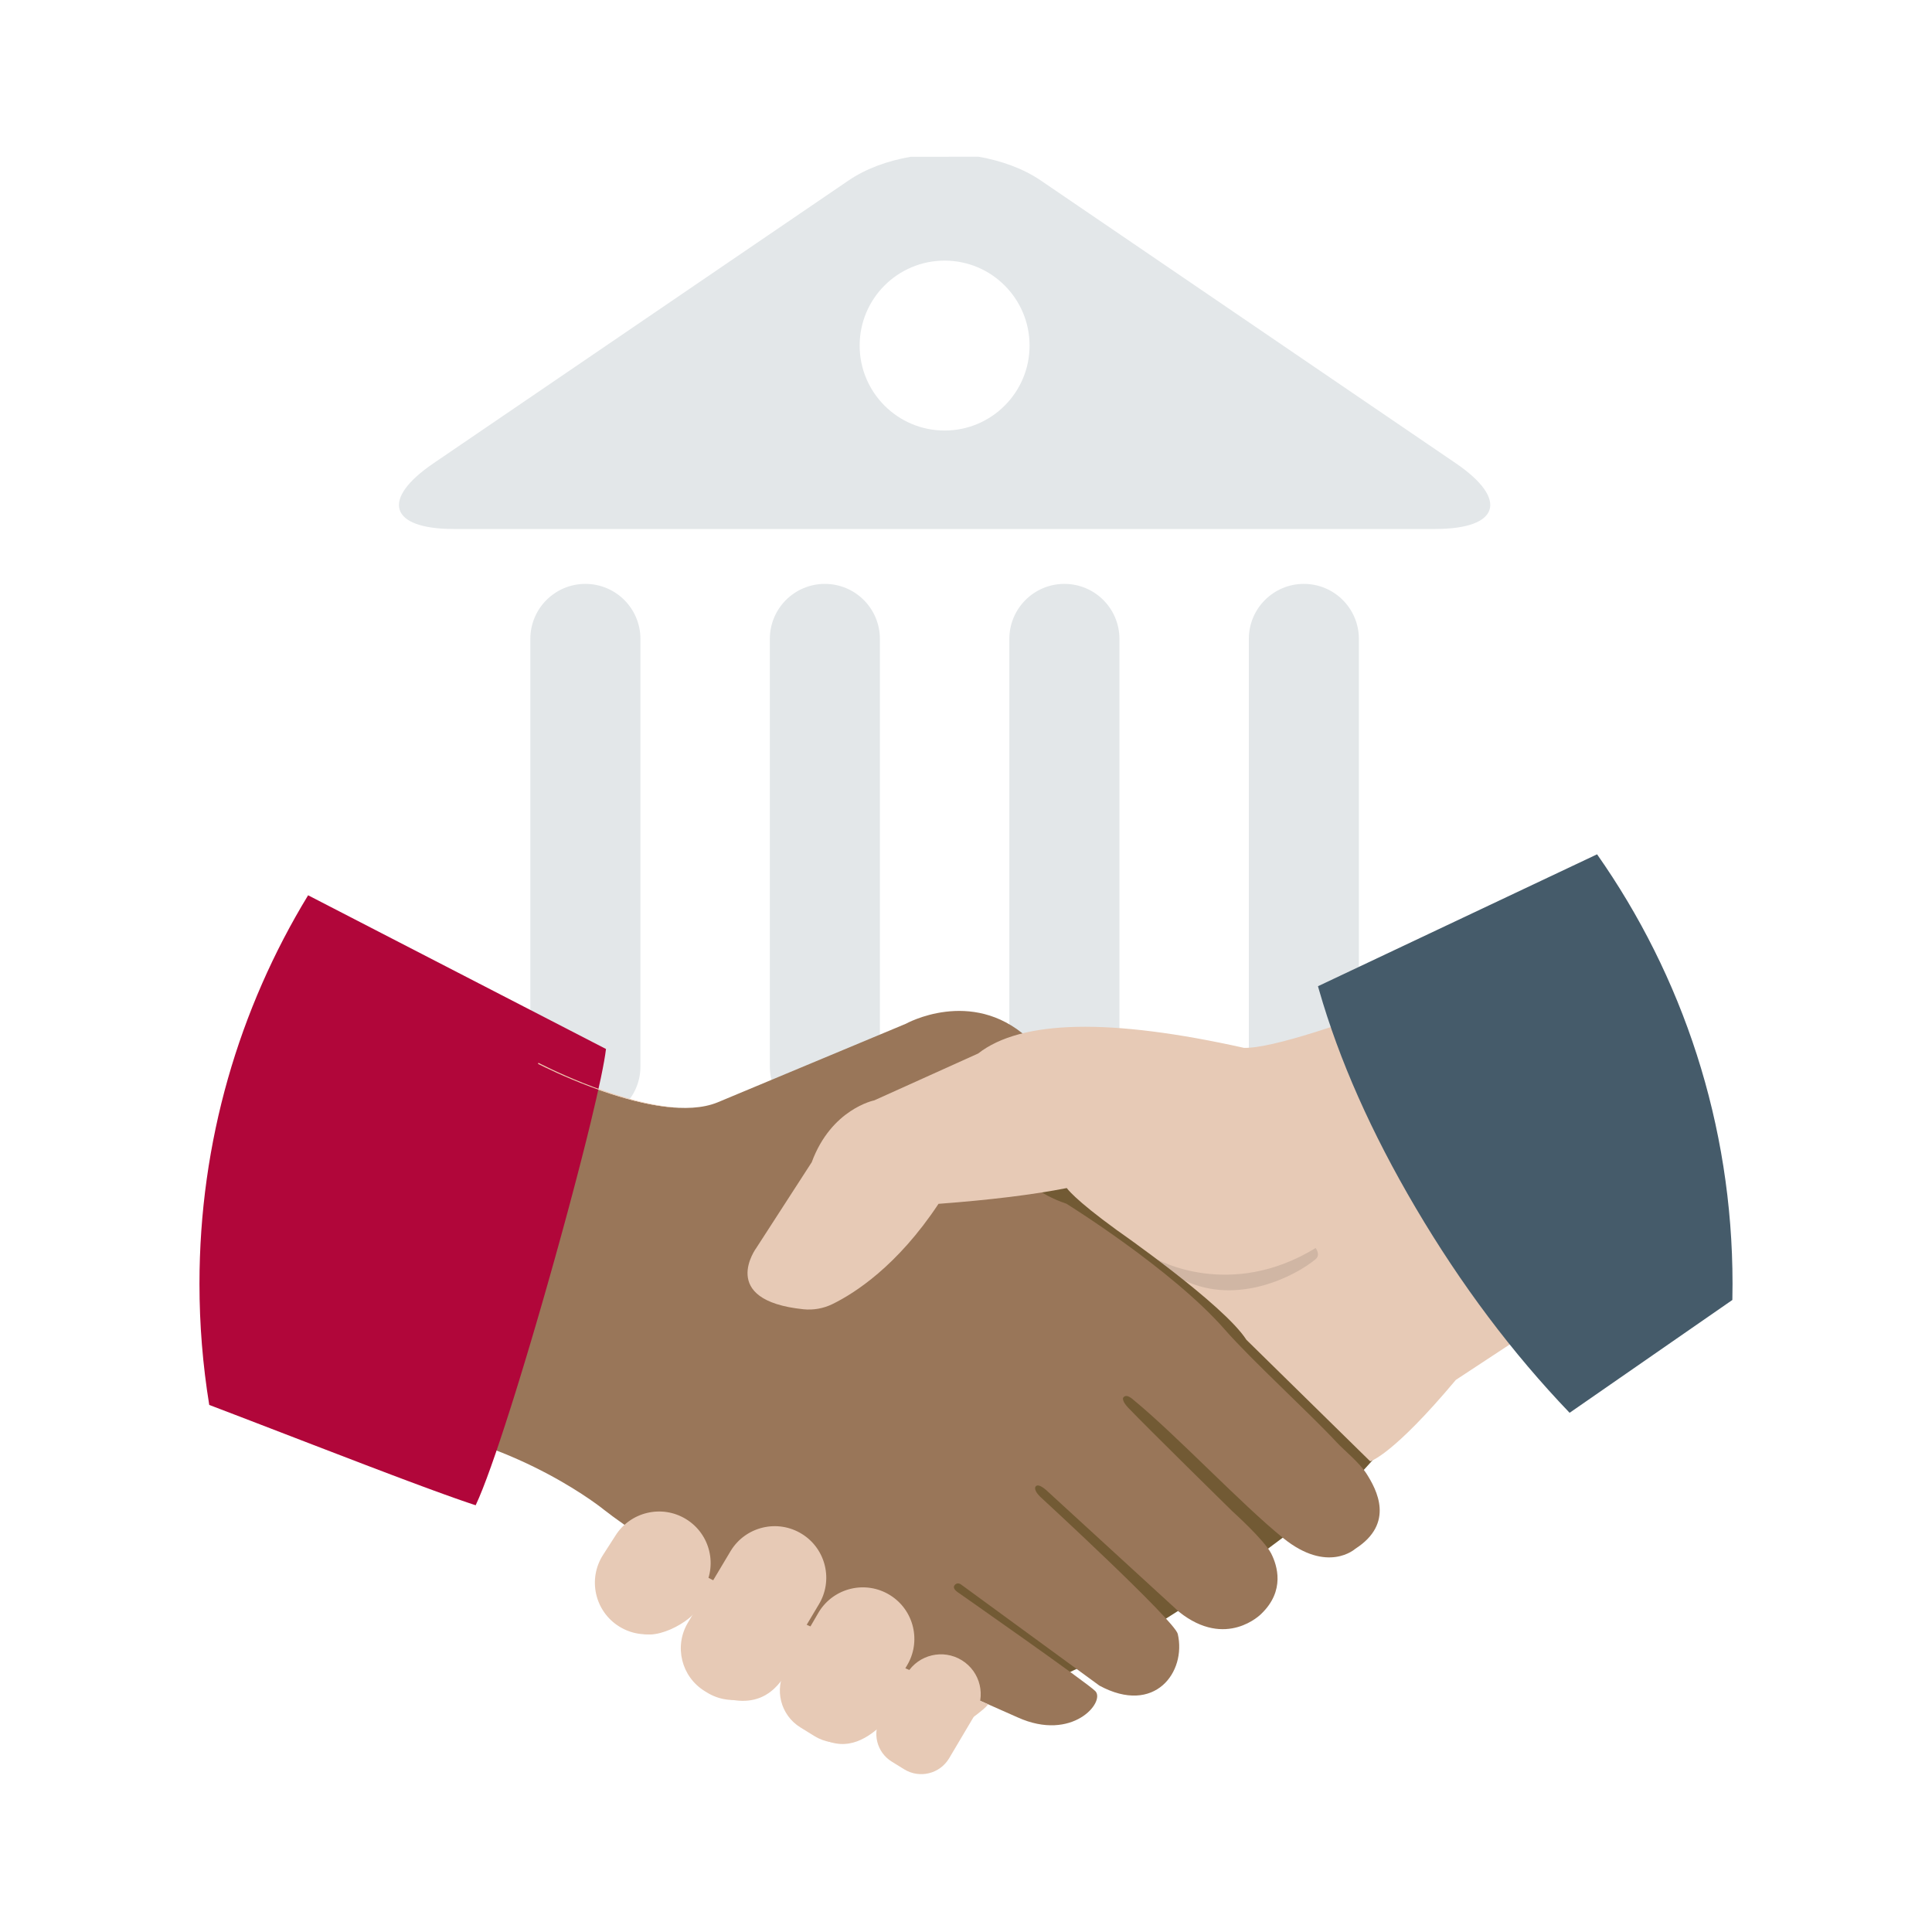
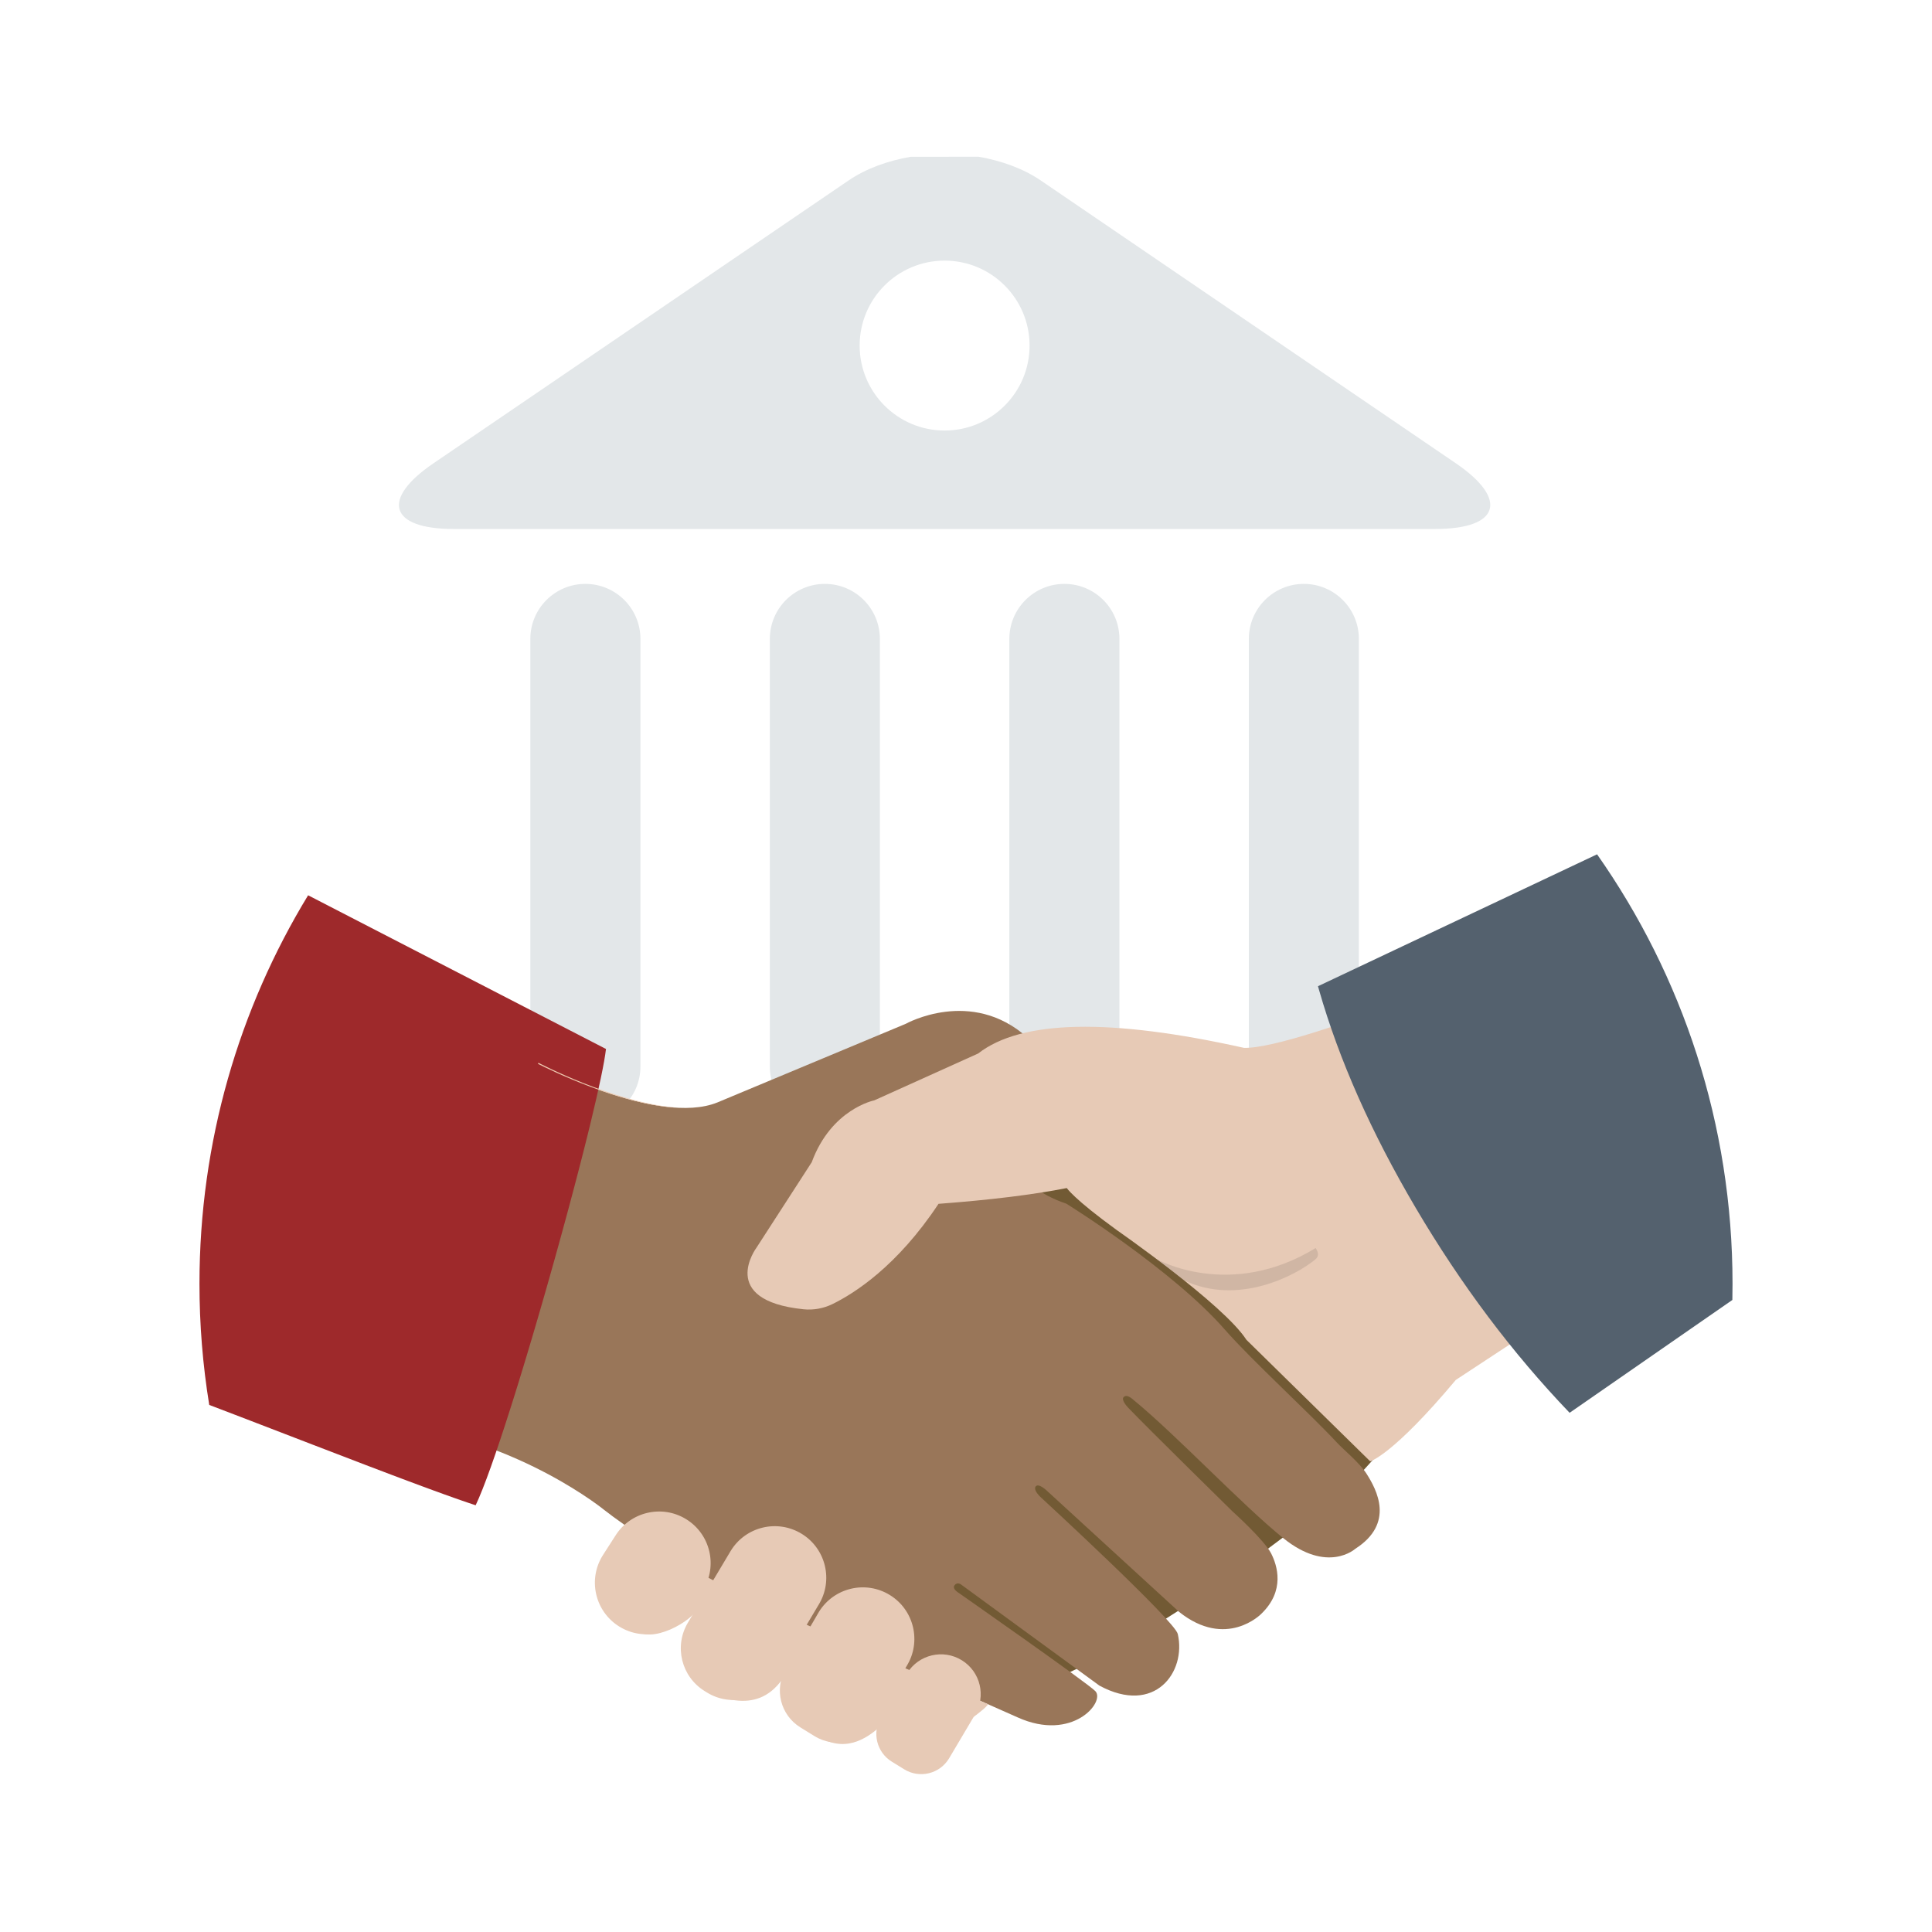
<svg xmlns="http://www.w3.org/2000/svg" width="678" height="678" viewBox="0 0 678 678">
  <g fill="none" fill-rule="evenodd">
    <path d="M496.181 455.655c7.534 0 13.63 6.114 13.63 13.63v9.086c0 7.534-6.096 13.629-13.63 13.629h-329.38c-7.535 0-13.63-6.095-13.63-13.63v-9.086c0-7.534 6.095-13.63 13.63-13.63zM205.43 204.905c10.669 0 19.318 8.648 19.318 19.317v150.04c0 10.669-8.65 19.318-19.318 19.318-10.67 0-19.318-8.649-19.318-19.318v-150.04c0-10.669 8.649-19.318 19.318-19.318zm84.04 0c10.664 0 19.309 8.644 19.309 19.308V374.27c0 10.664-8.645 19.309-19.309 19.309-10.664 0-19.308-8.645-19.308-19.309V224.213c0-10.664 8.644-19.309 19.308-19.309zm84.06 0c10.668 0 19.317 8.648 19.317 19.317v150.04c0 10.669-8.649 19.318-19.318 19.318-10.669 0-19.318-8.649-19.318-19.318v-150.04c0-10.669 8.65-19.318 19.318-19.318zm84.035 0c10.664 0 19.308 8.644 19.308 19.308V374.27c0 10.664-8.644 19.309-19.308 19.309s-19.309-8.645-19.309-19.309V224.213c0-10.664 8.645-19.309 19.309-19.309zM343.423 55c8.007 1.42 15.616 4.108 21.863 8.367l39.015 26.578c18.59 12.664 48.99 33.392 67.578 46.056l39.019 26.58c18.57 12.663 15.39 23.018-7.137 23.056H159.198c-22.489 0-25.688-10.374-7.099-23.038l39.015-26.578c18.59-12.664 48.989-33.392 67.578-46.056l39.014-26.577c6.228-4.26 13.857-6.967 21.864-8.368zm-11.93 36.46c-16.469 0-29.814 13.345-29.814 29.814 0 16.45 13.345 29.814 29.814 29.814s29.814-13.364 29.814-29.814c0-16.469-13.345-29.814-29.814-29.814z" fill="#E3E7E9" />
    <path d="M254.025 595.852l.357-16.087c-4.735-4.95-4.2-13.19 1.203-18.516l9.57-9.43c6.487-6.206 16.288-6.491 21.894-.633 5.606 5.857 4.892 15.64-1.595 21.847l-7.526 10.653c-3.293 6.297-9.017 16.46-23.903 12.166m34.208 14.169l-1.433-11.9c-4.737-4.95-4.2-13.19 1.203-18.515l9.57-9.43c6.487-6.207 16.288-6.493 21.894-.633 5.606 5.856 4.89 15.638-1.595 21.845l-7.312 12.909c-5.528 5.448-13.024 10.734-22.327 5.724m-64.979-38.072l-.216-11.076c-4.736-4.95-4.201-13.19 1.202-18.517l9.57-9.429c6.487-6.207 16.289-6.492 21.895-.634 5.606 5.857 4.891 15.64-1.596 21.847l-8.527 9.221c-2.429 5.977-17.481 13.653-22.328 8.588" fill="#E7CAB6" />
    <path d="M371.24 379.296S219.225 512.032 215.59 528.422c0 0 5.679 3.423 11.405 12.045 6.628 9.98 15.499 14.589 20.478 12.643 7.174-2.802 7.23-7.9 7.23-7.9l98.051 50.192s37.726-6.797 120.999-74.216l23.107-25.494-125.62-116.396" fill="#725A34" />
    <path d="M251.828 386.853l66.056-27.578s22.925-12.828 42.611 4.781c0 0-25.603 45.121 13.737 58.361 0 0 37.117 23.03 55.623 44.197 9.304 10.649 29.723 29.294 39.256 39.57 2.559 2.755 7.957 7.073 10.473 11.035 3.495 5.501 10.001 17.359-3.97 26.302 0 0-9.676 8.835-25.243-3.713-14.467-11.664-37.298-35.97-52.556-48.51-.57-.467-2.47-2.253-3.58-.908-.336.407-.241 1.614 1.754 3.7 6.88 7.189 36.466 36.242 36.466 36.242s11.267 10.135 13.653 14.858c2.094 4.143 5.005 13.027-3.531 21.201 0 0-12.234 12.5-28.83-.756l-45.954-42.118s-3.138-3.164-4.275-1.948c-.79.844.17 2.54 2.226 4.335 0 0 46.491 42.814 47.573 47.503 3.085 13.36-8.077 28.636-27.494 18.132l-48.51-35.45s-1.347-1.1-2.35.26c-.57.776.072 1.681 1.209 2.46 0 0 45.502 31.802 48.23 34.674 3.565 3.758-8.028 17.878-27.26 9.208-27.431-12.363-83.122-35.417-109.67-49.581-9.34-4.983-28.237-17.531-35.413-23.21 0 0-28.689-23.55-71.264-29.755l47.293-127.175s42.76 22.491 63.74 13.883" fill="#997659" />
    <path d="M253.723 555.907c-.395-.2-.785-.398-1.172-.596.287-.517.547-1.04.778-1.571.354.376.701.74 1.036 1.09l-.642 1.077" fill="#E18953" />
-     <path d="M108.126 314.183l104.533 53.937c-.538 4.722-2.504 13.96-5.365 25.754l-.802 3.278a920.644 920.644 0 01-.843 3.396l-.884 3.505c-.15.593-.302 1.19-.456 1.79l-.938 3.652-.972 3.739-1.003 3.817-.512 1.935-1.045 3.917-1.07 3.973-.544 2.005-1.103 4.04-1.123 4.075-1.139 4.1c-.19.685-.383 1.37-.575 2.056l-1.16 4.12-1.17 4.124-1.178 4.118-.592 2.053L189 461.66c-.198.68-.396 1.359-.595 2.036l-1.188 4.047-1.188 4.005-1.184 3.955-1.177 3.896-1.17 3.829c-.193.631-.387 1.26-.58 1.886l-1.151 3.71-.57 1.821-1.13 3.572c-4.853 15.26-9.194 27.615-12.141 33.826l-1.294-.427-1.368-.46-2.439-.839-2.626-.922-3.385-1.21-3.62-1.315-3.835-1.411-5.415-2.017-5.717-2.15-9.04-3.435-18.361-7.044-19.917-7.669-7.45-2.86-5.464-2.089-3.567-1.359A264.494 264.494 0 0170 450.5c0-49.92 13.934-96.584 38.126-136.317z" fill="#B1063A" />
+     <path d="M108.126 314.183l104.533 53.937c-.538 4.722-2.504 13.96-5.365 25.754l-.802 3.278a920.644 920.644 0 01-.843 3.396l-.884 3.505c-.15.593-.302 1.19-.456 1.79l-.938 3.652-.972 3.739-1.003 3.817-.512 1.935-1.045 3.917-1.07 3.973-.544 2.005-1.103 4.04-1.123 4.075-1.139 4.1c-.19.685-.383 1.37-.575 2.056l-1.16 4.12-1.17 4.124-1.178 4.118-.592 2.053L189 461.66c-.198.68-.396 1.359-.595 2.036l-1.188 4.047-1.188 4.005-1.184 3.955-1.177 3.896-1.17 3.829c-.193.631-.387 1.26-.58 1.886l-1.151 3.71-.57 1.821-1.13 3.572c-4.853 15.26-9.194 27.615-12.141 33.826l-1.294-.427-1.368-.46-2.439-.839-2.626-.922-3.385-1.21-3.62-1.315-3.835-1.411-5.415-2.017-5.717-2.15-9.04-3.435-18.361-7.044-19.917-7.669-7.45-2.86-5.464-2.089-3.567-1.359A264.494 264.494 0 0170 450.5c0-49.92 13.934-96.584 38.126-136.317z" fill="#9e292b" />
    <path d="M236.647 388.68c-19.526-1.387-43.417-13.096-47.84-15.339l.14-.37s26.274 13.815 47.738 15.64l-.038.07" fill="#EFCAB0" />
    <path d="M343.253 369.71L306.8 386.156s-15.037 2.962-21.94 21.709l-19.406 30.019s-13.764 18.452 16.487 21.578a18.821 18.821 0 0010.202-1.822c7.723-3.775 22.753-13.338 37.21-35.176 18.15-1.357 33.157-3.203 45.024-5.538 0 0 2.345 3.726 17.622 14.81 0 0 37.474 26.062 45.392 38.433l43.451 42.656s7.839-2.037 30.055-28.572l59.102-38.866L543.164 331s-86.921 37.244-106.599 36.727c-47.043-10.492-78.147-9.832-93.312 1.982z" fill="#E7CAB6" />
    <path d="M461.693 437.973s1.863 2.343 0 3.912c-6.734 5.672-27.219 16.504-46.18 7.415l-9.57-7.415s25.652 14.532 55.75-3.912z" fill-opacity=".1" fill="#000" />
    <path d="M250.927 557.901l-.198-.108.873-.943-.675 1.051m-27.163-15.055c-1.482-.902-2.923-1.865-4.285-2.93l1.863-2.901c.054-.088.11-.175.165-.263a444.411 444.411 0 004.988 3.384l-2.255 2.22c-.163.162-.321.325-.476.49" fill="#DEA681" />
    <path d="M233.956 548.453l-1.355-.74c-2.939-1.6-5.969-3.12-8.837-4.867.155-.165.313-.328.476-.49l2.255-2.22c.167.11.335.221.502.333 2.153 3.242 4.542 5.917 6.959 7.984" fill="#DD854E" />
    <path d="M244.982 553.548c-.76 0-1.57-.103-2.413-.304-2.866-1.606-5.733-3.21-8.613-4.79-2.417-2.068-4.806-4.743-6.96-7.985 7.36 4.902 15.355 9.908 20.477 12.64-.75.294-1.587.439-2.49.439" fill="#CB7947" />
    <path d="M252.23 558.58a.322.322 0 01-.096-.007l1.39-2.33a451.66 451.66 0 003.96 1.971c-2.748.216-4.792.366-5.254.366" fill="#DEA681" />
    <path d="M257.019 557.558a391.745 391.745 0 01-3.296-1.65l.642-1.077a308.545 308.545 0 002.654 2.727" fill="#D47F4B" />
    <path d="M316.955 594.1c-.157-.088-.313-.175-.47-.265l1.387-2.447c.704-.673 1.34-1.39 1.908-2.139l-2.825 4.85m-27.877-15.553c-1.249-.673-2.5-1.347-3.748-2.022l2.463-4.23c1.742.78 3.492 1.558 5.254 2.341l-3.97 3.911" fill="#DEA681" />
    <path d="M337.11 604.836c-.174 0-.327-.031-.454-.095-6.27-3.177-12.426-6.564-18.554-10.002l4.302-7.255c8.775 3.81 17.112 7.418 24.394 10.616a13.503 13.503 0 01-1.754 1.764c-2.445 2.054-6.225 4.972-7.934 4.972m-119.76-34.01c-8.607-5.32-11.18-16.66-5.711-25.172l4.264-6.635c5.252-8.5 16.4-11.134 24.902-5.882 8.5 5.252 11.133 16.4 5.883 24.902l-4.613 7.176c-5.333 8.299-16.332 10.794-24.726 5.61m30.745 23.125l-.819-.505c-8.182-5.056-10.796-15.74-5.869-24.002l15.073-25.271c5.252-8.5 16.4-11.135 24.903-5.883 8.5 5.252 11.132 16.4 5.882 24.902l-14.79 24.798c-5.037 8.445-16.015 11.13-24.38 5.961" fill="#E7CAB6" />
-     <path d="M560.463 299.806C590.417 342.456 608 394.424 608 450.5c0 1.905-.02 3.805-.06 5.7l-57.116 39.596c-20.088-20.96-38.076-44.908-53.964-71.842-15.613-26.47-26.937-51.991-33.973-76.566l-.366-1.292 97.942-46.29z" fill="#455B6A" />
+     <path d="M560.463 299.806C590.417 342.456 608 394.424 608 450.5c0 1.905-.02 3.805-.06 5.7l-57.116 39.596c-20.088-20.96-38.076-44.908-53.964-71.842-15.613-26.47-26.937-51.991-33.973-76.566l-.366-1.292 97.942-46.29z" fill="#54616e" />
    <path d="M285.852 609.269l-4.98-3.076c-6.993-4.32-9.27-13.424-5.136-20.526l11.659-20.026c5.252-8.5 16.4-11.135 24.902-5.883 8.5 5.252 11.133 16.4 5.882 24.902l-11.256 19.338c-4.29 7.371-13.816 9.753-21.07 5.27m31.45 11.633l-4.366-2.696c-5.283-3.265-6.978-10.16-3.81-15.5l9.208-15.527c4.052-6.557 12.653-8.59 19.21-4.537 6.56 4.051 8.592 12.652 4.539 19.21l-8.997 15.17c-3.251 5.481-10.363 7.23-15.784 3.88m-92.118-80.954l-1.895 2.856a9.687 9.687 0 00-1.187 7.368 9.689 9.689 0 004.373 6.05 9.754 9.754 0 005.113 1.452c3.413-.003 6.516-1.738 8.371-4.745l1.623-2.448c.356-.536.588-1.123 2.025-3.445l-15.998-10.04c-1.721 2.067-2.11 2.476-2.425 2.952m38.341 7.013a10.282 10.282 0 00-1.35 7.809 10.29 10.29 0 004.569 6.476 10.342 10.342 0 005.41 1.603c3.622.038 6.939-1.766 8.86-4.806l4.662-6.98-17.41-11.208-4.74 7.107" fill="#E7CAB6" />
    <path d="M293.7 569.943a10.294 10.294 0 00-1.076 7.85 10.289 10.289 0 004.79 6.313 10.309 10.309 0 005.464 1.411c3.622-.087 6.873-2.006 8.665-5.07l3.387-6.162-17.792-10.594-3.438 6.252m29.06 22.567c-1.987 3.335-.888 7.668 2.449 9.655a7.017 7.017 0 003.708.991c2.466-.041 4.69-1.327 5.915-3.385l3.475-6.224-12.049-7.307-3.498 6.27" fill="#E7CAB6" />
  </g>
</svg>
